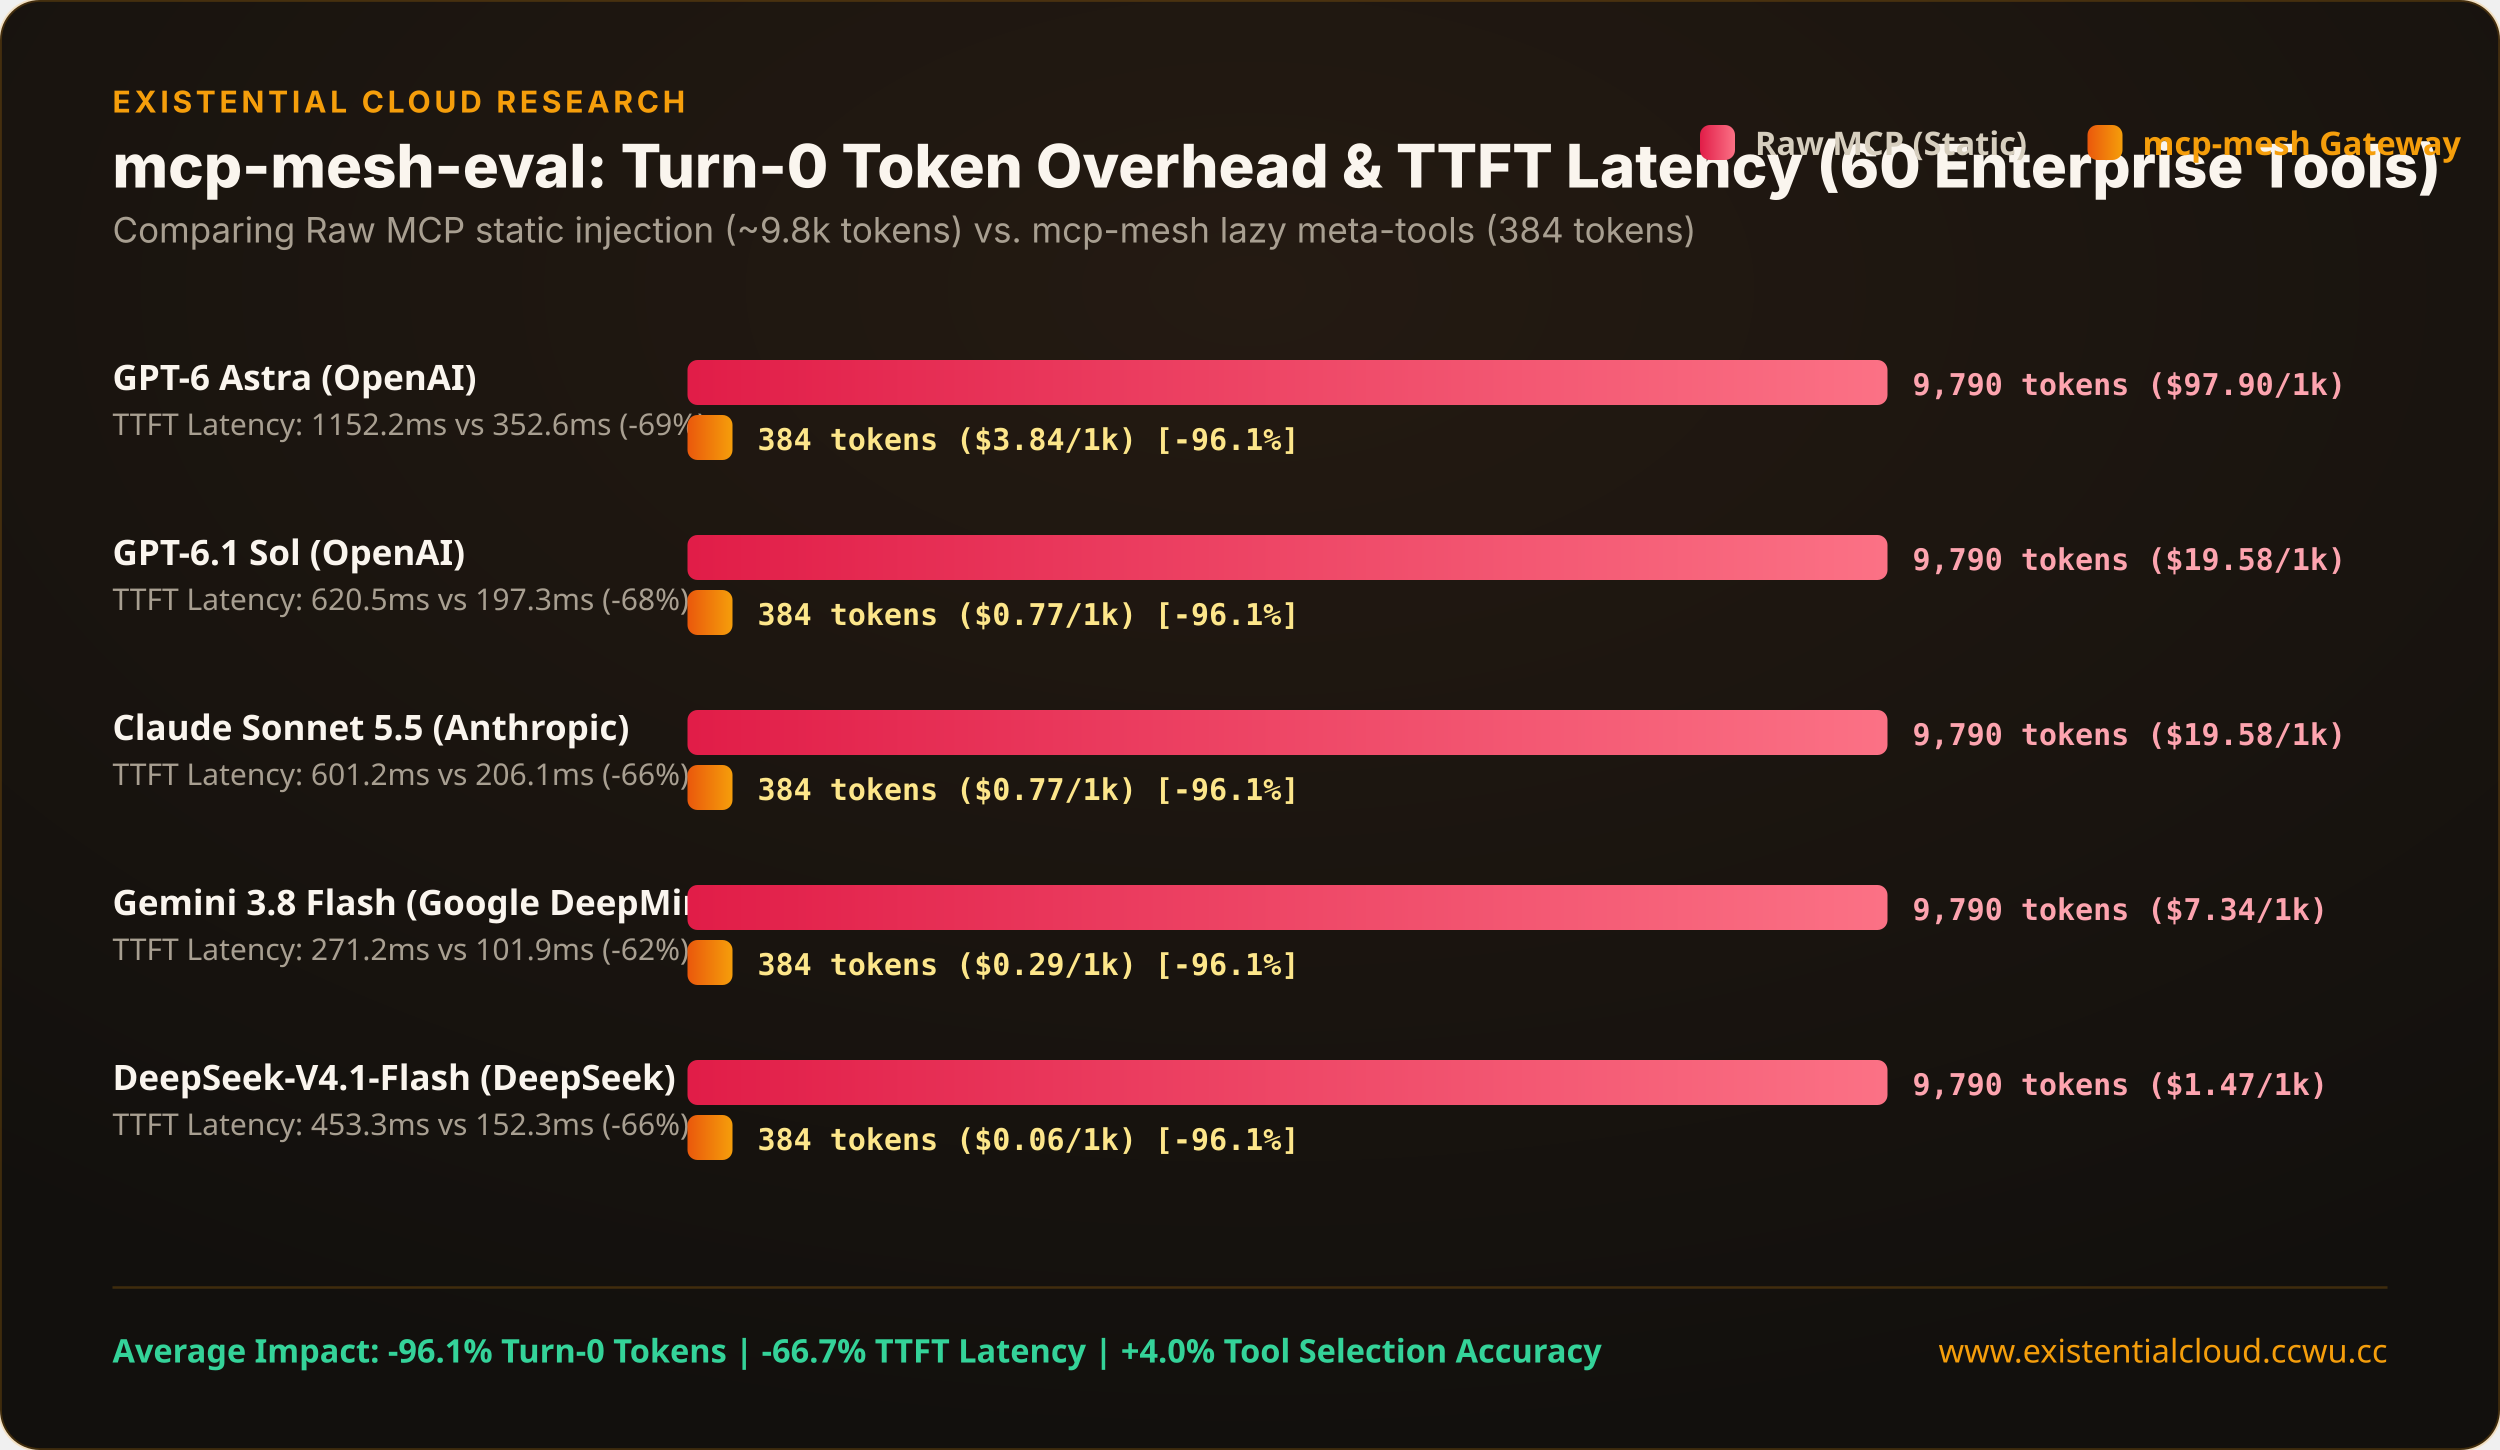
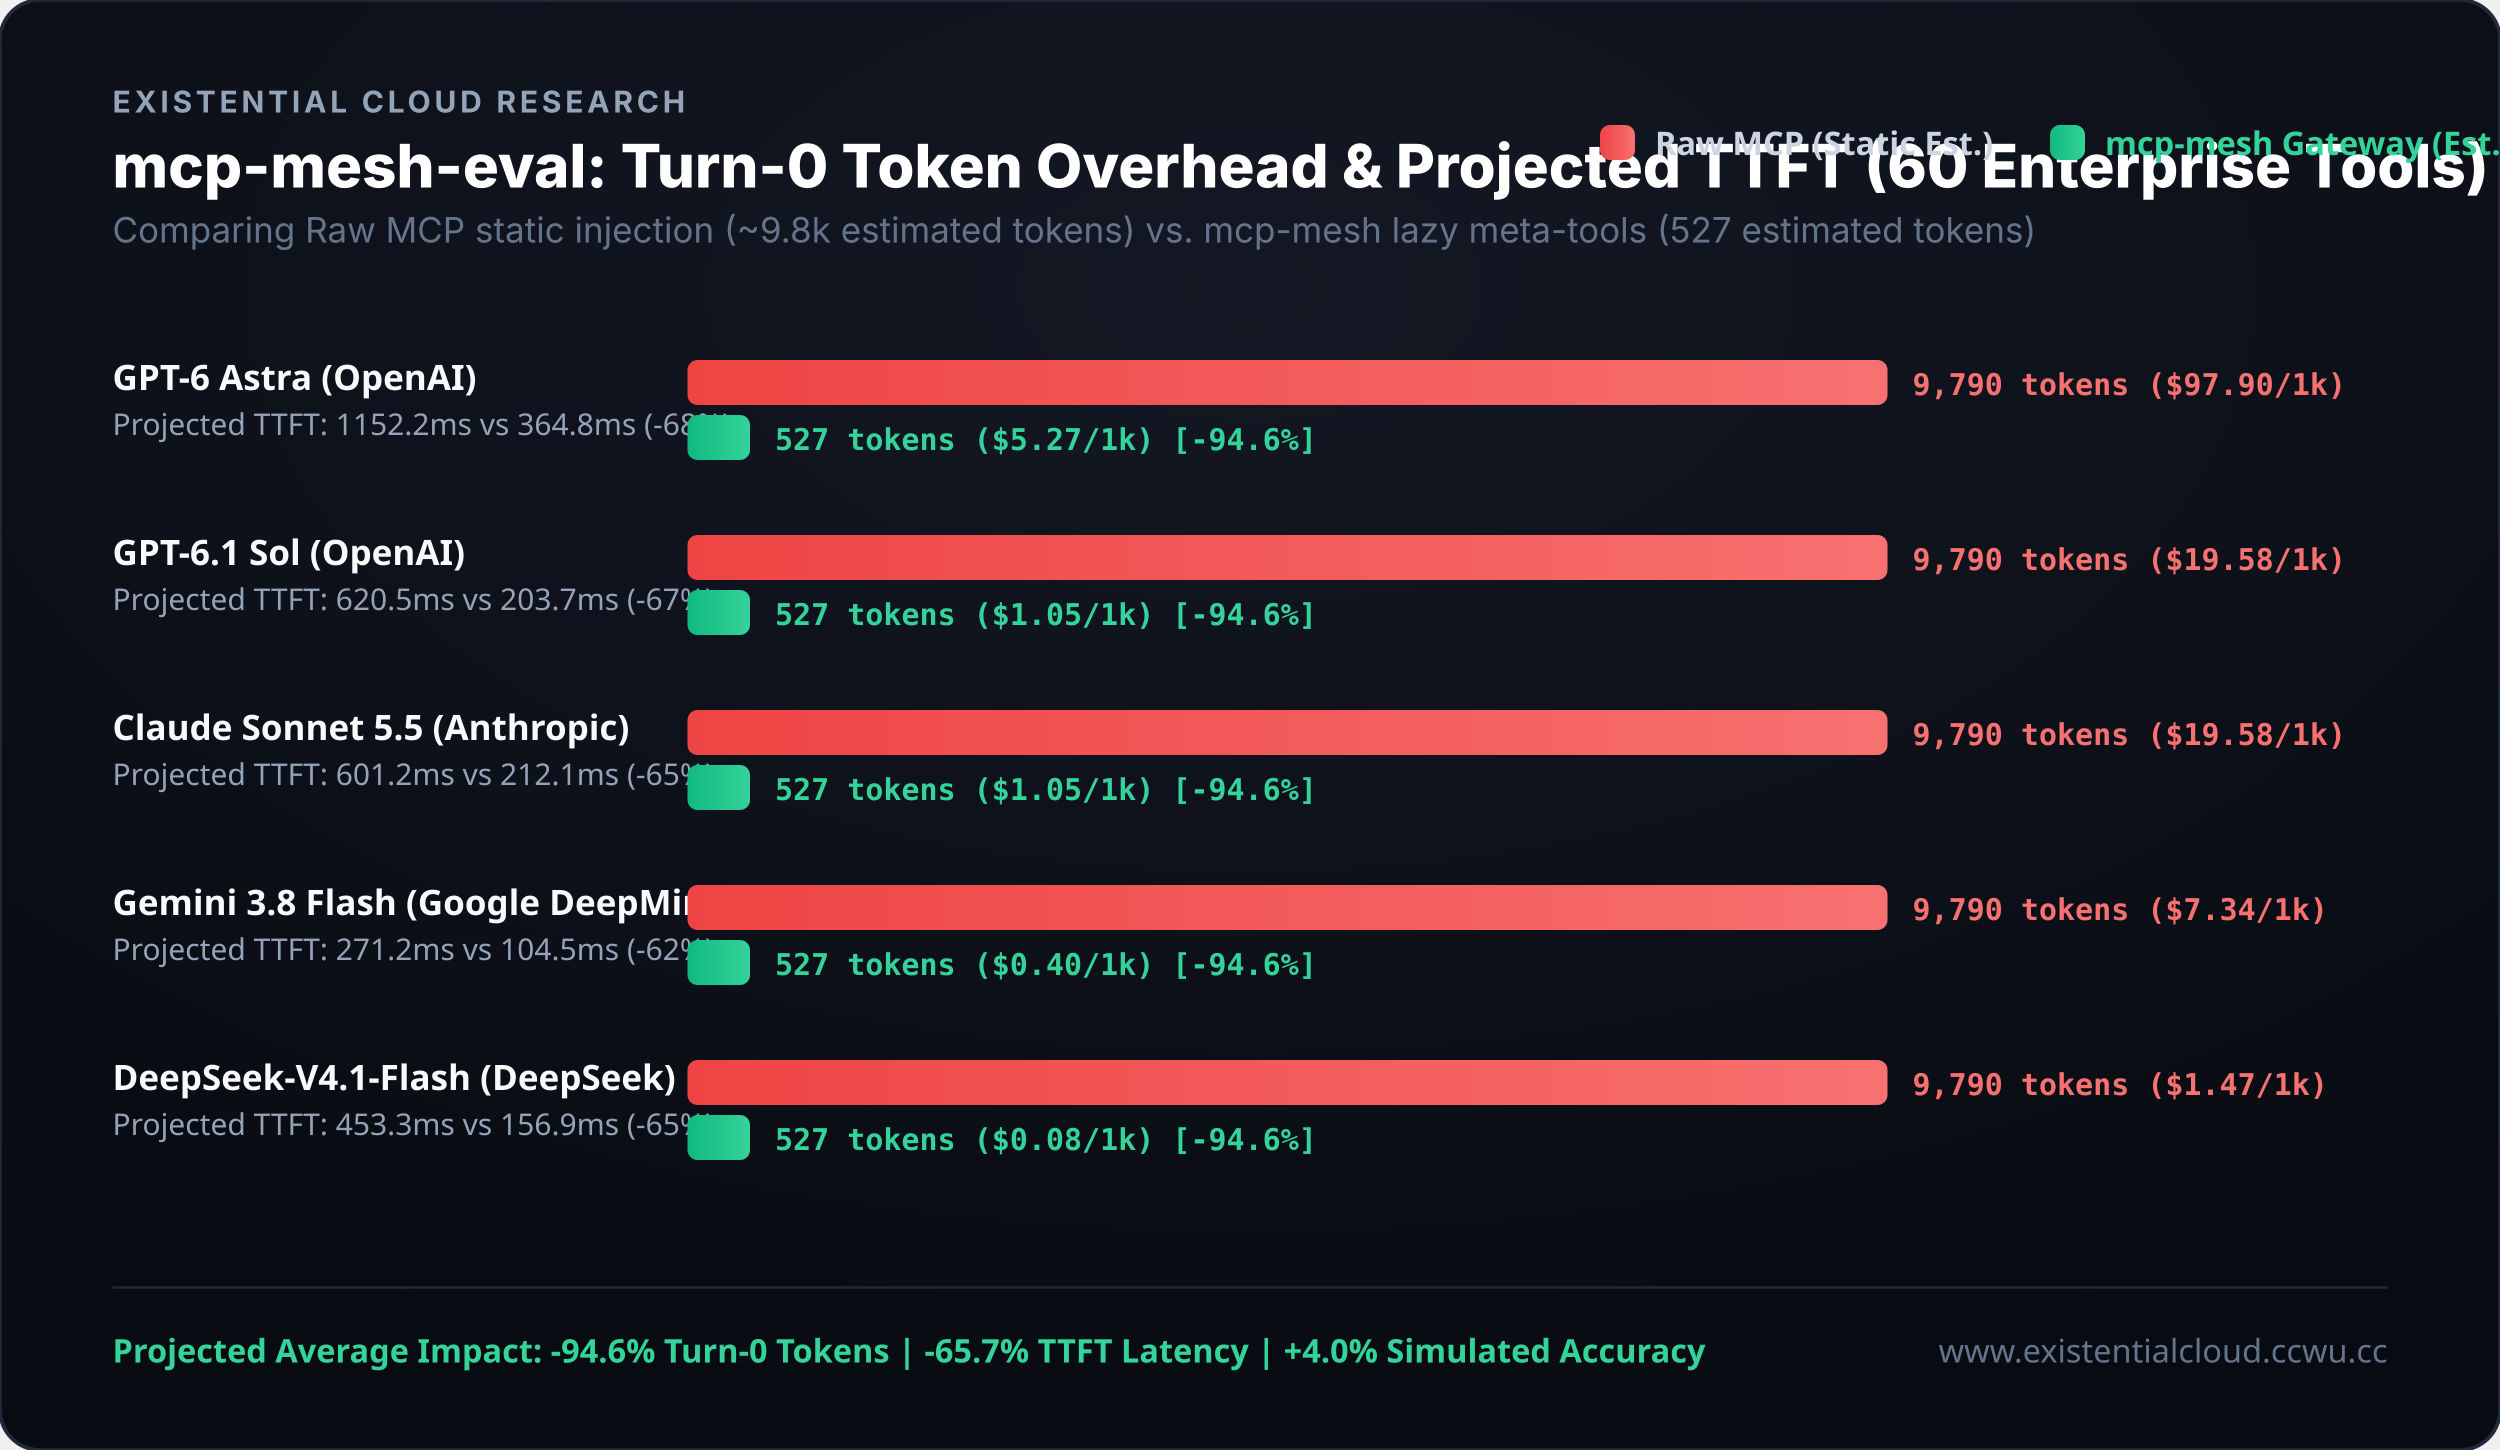
<svg xmlns="http://www.w3.org/2000/svg" viewBox="0 0 1000 580" width="1000" height="580">
  <defs>
    <radialGradient id="bgGlow" cx="50%" cy="20%" r="80%">
-       <stop offset="0%" stop-color="#241a12" />
-       <stop offset="100%" stop-color="#12100d" />
+       <stop offset="0%" stop-color="#141824" />
+       <stop offset="100%" stop-color="#080b11" />
    </radialGradient>
    <linearGradient id="rawBarGrad" x1="0%" y1="0%" x2="100%" y2="0%">
-       <stop offset="0%" stop-color="#e11d48" />
-       <stop offset="100%" stop-color="#fb7185" />
+       <stop offset="0%" stop-color="#ef4444" />
+       <stop offset="100%" stop-color="#f87171" />
    </linearGradient>
    <linearGradient id="meshBarGrad" x1="0%" y1="0%" x2="100%" y2="0%">
-       <stop offset="0%" stop-color="#ea580c" />
-       <stop offset="100%" stop-color="#f59e0b" />
+       <stop offset="0%" stop-color="#10b981" />
+       <stop offset="100%" stop-color="#34d399" />
    </linearGradient>
  </defs>
-   <rect width="1000" height="580" rx="16" fill="url(#bgGlow)" stroke="#f59e0b" stroke-opacity="0.2" stroke-width="1.5" />
+   <rect width="1000" height="580" rx="16" fill="url(#bgGlow)" stroke="#1e293b" stroke-width="1.5" />
  <g transform="translate(45, 45)">
-     <text y="0" font-family="-apple-system, BlinkMacSystemFont, sans-serif" font-size="12" font-weight="700" fill="#f59e0b" letter-spacing="1.5">EXISTENTIAL CLOUD RESEARCH</text>
-     <text y="30" font-family="-apple-system, BlinkMacSystemFont, sans-serif" font-size="24" font-weight="800" fill="#faf5ee">
-       mcp-mesh-eval: Turn-0 Token Overhead &amp; TTFT Latency (60 Enterprise Tools)
+     <text y="0" font-family="-apple-system, BlinkMacSystemFont, sans-serif" font-size="12" font-weight="700" fill="#94a3b8" letter-spacing="1.5">EXISTENTIAL CLOUD RESEARCH</text>
+     <text y="30" font-family="-apple-system, BlinkMacSystemFont, sans-serif" font-size="24" font-weight="800" fill="#ffffff">
+       mcp-mesh-eval: Turn-0 Token Overhead &amp; Projected TTFT (60 Enterprise Tools)
    </text>
-     <text y="52" font-family="-apple-system, BlinkMacSystemFont, sans-serif" font-size="14" fill="#a89f91">
-       Comparing Raw MCP static injection (~9.8k tokens) vs. mcp-mesh lazy meta-tools (384 tokens)
+     <text y="52" font-family="-apple-system, BlinkMacSystemFont, sans-serif" font-size="14" fill="#64748b">
+       Comparing Raw MCP static injection (~9.8k estimated tokens) vs. mcp-mesh lazy meta-tools (527 estimated tokens)
    </text>
  </g>
-   <g transform="translate(680, 50)">
+   <g transform="translate(640, 50)">
    <rect width="14" height="14" rx="4" fill="url(#rawBarGrad)" />
-     <text x="22" y="12" font-family="sans-serif" font-size="13" font-weight="600" fill="#d6cebe">Raw MCP (Static)</text>
-     <rect x="155" width="14" height="14" rx="4" fill="url(#meshBarGrad)" />
-     <text x="177" y="12" font-family="sans-serif" font-size="13" font-weight="600" fill="#f59e0b">mcp-mesh Gateway</text>
+     <text x="22" y="12" font-family="sans-serif" font-size="13" font-weight="600" fill="#cbd5e1">Raw MCP (Static Est.)</text>
+     <rect x="180" width="14" height="14" rx="4" fill="url(#meshBarGrad)" />
+     <text x="202" y="12" font-family="sans-serif" font-size="13" font-weight="600" fill="#34d399">mcp-mesh Gateway (Est.)</text>
  </g>
  <g transform="translate(45, 140)">
    <g transform="translate(0, 0)">
-       <text y="16" font-family="sans-serif" font-size="14" font-weight="700" fill="#faf5ee">GPT-6 Astra (OpenAI)</text>
-       <text y="34" font-family="sans-serif" font-size="12" fill="#a89f91">TTFT Latency: 1152.2ms vs 352.6ms (-69%)</text>
+       <text y="16" font-family="sans-serif" font-size="14" font-weight="700" fill="#f8fafc">GPT-6 Astra (OpenAI)</text>
+       <text y="34" font-family="sans-serif" font-size="12" fill="#94a3b8">Projected TTFT: 1152.2ms vs 364.8ms (-68%)</text>
      <rect x="230" y="4" width="480" height="18" rx="4" fill="url(#rawBarGrad)" />
-       <text x="720" y="18" font-family="monospace" font-size="12" fill="#fda4af" font-weight="700">9,790 tokens ($97.90/1k)</text>
-       <rect x="230" y="26" width="18" height="18" rx="4" fill="url(#meshBarGrad)" />
-       <text x="258" y="40" font-family="monospace" font-size="12" fill="#fde68a" font-weight="700">384 tokens ($3.84/1k) [-96.1%]</text>
+       <text x="720" y="18" font-family="monospace" font-size="12" fill="#f87171" font-weight="700">9,790 tokens ($97.90/1k)</text>
+       <rect x="230" y="26" width="25" height="18" rx="4" fill="url(#meshBarGrad)" />
+       <text x="265" y="40" font-family="monospace" font-size="12" fill="#34d399" font-weight="700">527 tokens ($5.27/1k) [-94.6%]</text>
    </g>
    <g transform="translate(0, 70)">
-       <text y="16" font-family="sans-serif" font-size="14" font-weight="700" fill="#faf5ee">GPT-6.1 Sol (OpenAI)</text>
-       <text y="34" font-family="sans-serif" font-size="12" fill="#a89f91">TTFT Latency: 620.5ms vs 197.3ms (-68%)</text>
+       <text y="16" font-family="sans-serif" font-size="14" font-weight="700" fill="#f8fafc">GPT-6.1 Sol (OpenAI)</text>
+       <text y="34" font-family="sans-serif" font-size="12" fill="#94a3b8">Projected TTFT: 620.5ms vs 203.7ms (-67%)</text>
      <rect x="230" y="4" width="480" height="18" rx="4" fill="url(#rawBarGrad)" />
-       <text x="720" y="18" font-family="monospace" font-size="12" fill="#fda4af" font-weight="700">9,790 tokens ($19.58/1k)</text>
-       <rect x="230" y="26" width="18" height="18" rx="4" fill="url(#meshBarGrad)" />
-       <text x="258" y="40" font-family="monospace" font-size="12" fill="#fde68a" font-weight="700">384 tokens ($0.77/1k) [-96.1%]</text>
+       <text x="720" y="18" font-family="monospace" font-size="12" fill="#f87171" font-weight="700">9,790 tokens ($19.58/1k)</text>
+       <rect x="230" y="26" width="25" height="18" rx="4" fill="url(#meshBarGrad)" />
+       <text x="265" y="40" font-family="monospace" font-size="12" fill="#34d399" font-weight="700">527 tokens ($1.05/1k) [-94.6%]</text>
    </g>
    <g transform="translate(0, 140)">
-       <text y="16" font-family="sans-serif" font-size="14" font-weight="700" fill="#faf5ee">Claude Sonnet 5.5 (Anthropic)</text>
-       <text y="34" font-family="sans-serif" font-size="12" fill="#a89f91">TTFT Latency: 601.2ms vs 206.1ms (-66%)</text>
+       <text y="16" font-family="sans-serif" font-size="14" font-weight="700" fill="#f8fafc">Claude Sonnet 5.5 (Anthropic)</text>
+       <text y="34" font-family="sans-serif" font-size="12" fill="#94a3b8">Projected TTFT: 601.2ms vs 212.1ms (-65%)</text>
      <rect x="230" y="4" width="480" height="18" rx="4" fill="url(#rawBarGrad)" />
-       <text x="720" y="18" font-family="monospace" font-size="12" fill="#fda4af" font-weight="700">9,790 tokens ($19.58/1k)</text>
-       <rect x="230" y="26" width="18" height="18" rx="4" fill="url(#meshBarGrad)" />
-       <text x="258" y="40" font-family="monospace" font-size="12" fill="#fde68a" font-weight="700">384 tokens ($0.77/1k) [-96.1%]</text>
+       <text x="720" y="18" font-family="monospace" font-size="12" fill="#f87171" font-weight="700">9,790 tokens ($19.58/1k)</text>
+       <rect x="230" y="26" width="25" height="18" rx="4" fill="url(#meshBarGrad)" />
+       <text x="265" y="40" font-family="monospace" font-size="12" fill="#34d399" font-weight="700">527 tokens ($1.05/1k) [-94.6%]</text>
    </g>
    <g transform="translate(0, 210)">
-       <text y="16" font-family="sans-serif" font-size="14" font-weight="700" fill="#faf5ee">Gemini 3.8 Flash (Google DeepMind)</text>
-       <text y="34" font-family="sans-serif" font-size="12" fill="#a89f91">TTFT Latency: 271.2ms vs 101.9ms (-62%)</text>
+       <text y="16" font-family="sans-serif" font-size="14" font-weight="700" fill="#f8fafc">Gemini 3.8 Flash (Google DeepMind)</text>
+       <text y="34" font-family="sans-serif" font-size="12" fill="#94a3b8">Projected TTFT: 271.2ms vs 104.5ms (-62%)</text>
      <rect x="230" y="4" width="480" height="18" rx="4" fill="url(#rawBarGrad)" />
-       <text x="720" y="18" font-family="monospace" font-size="12" fill="#fda4af" font-weight="700">9,790 tokens ($7.34/1k)</text>
-       <rect x="230" y="26" width="18" height="18" rx="4" fill="url(#meshBarGrad)" />
-       <text x="258" y="40" font-family="monospace" font-size="12" fill="#fde68a" font-weight="700">384 tokens ($0.29/1k) [-96.1%]</text>
+       <text x="720" y="18" font-family="monospace" font-size="12" fill="#f87171" font-weight="700">9,790 tokens ($7.34/1k)</text>
+       <rect x="230" y="26" width="25" height="18" rx="4" fill="url(#meshBarGrad)" />
+       <text x="265" y="40" font-family="monospace" font-size="12" fill="#34d399" font-weight="700">527 tokens ($0.40/1k) [-94.6%]</text>
    </g>
    <g transform="translate(0, 280)">
-       <text y="16" font-family="sans-serif" font-size="14" font-weight="700" fill="#faf5ee">DeepSeek-V4.1-Flash (DeepSeek)</text>
-       <text y="34" font-family="sans-serif" font-size="12" fill="#a89f91">TTFT Latency: 453.3ms vs 152.3ms (-66%)</text>
+       <text y="16" font-family="sans-serif" font-size="14" font-weight="700" fill="#f8fafc">DeepSeek-V4.1-Flash (DeepSeek)</text>
+       <text y="34" font-family="sans-serif" font-size="12" fill="#94a3b8">Projected TTFT: 453.3ms vs 156.9ms (-65%)</text>
      <rect x="230" y="4" width="480" height="18" rx="4" fill="url(#rawBarGrad)" />
-       <text x="720" y="18" font-family="monospace" font-size="12" fill="#fda4af" font-weight="700">9,790 tokens ($1.47/1k)</text>
-       <rect x="230" y="26" width="18" height="18" rx="4" fill="url(#meshBarGrad)" />
-       <text x="258" y="40" font-family="monospace" font-size="12" fill="#fde68a" font-weight="700">384 tokens ($0.06/1k) [-96.1%]</text>
+       <text x="720" y="18" font-family="monospace" font-size="12" fill="#f87171" font-weight="700">9,790 tokens ($1.47/1k)</text>
+       <rect x="230" y="26" width="25" height="18" rx="4" fill="url(#meshBarGrad)" />
+       <text x="265" y="40" font-family="monospace" font-size="12" fill="#34d399" font-weight="700">527 tokens ($0.08/1k) [-94.6%]</text>
    </g>
  </g>
  <g transform="translate(45, 515)">
-     <line x1="0" y1="0" x2="910" y2="0" stroke="#f59e0b" stroke-opacity="0.2" stroke-width="1" />
+     <line x1="0" y1="0" x2="910" y2="0" stroke="#1e293b" stroke-width="1" />
    <text y="30" font-family="sans-serif" font-size="13" font-weight="700" fill="#34d399">
-       Average Impact: -96.1% Turn-0 Tokens | -66.7% TTFT Latency | +4.0% Tool Selection Accuracy
+       Projected Average Impact: -94.6% Turn-0 Tokens | -65.7% TTFT Latency | +4.0% Simulated Accuracy
    </text>
-     <text x="910" y="30" font-family="sans-serif" font-size="13" fill="#f59e0b" text-anchor="end">
+     <text x="910" y="30" font-family="sans-serif" font-size="13" fill="#64748b" text-anchor="end">
      www.existentialcloud.ccwu.cc
    </text>
  </g>
</svg>
